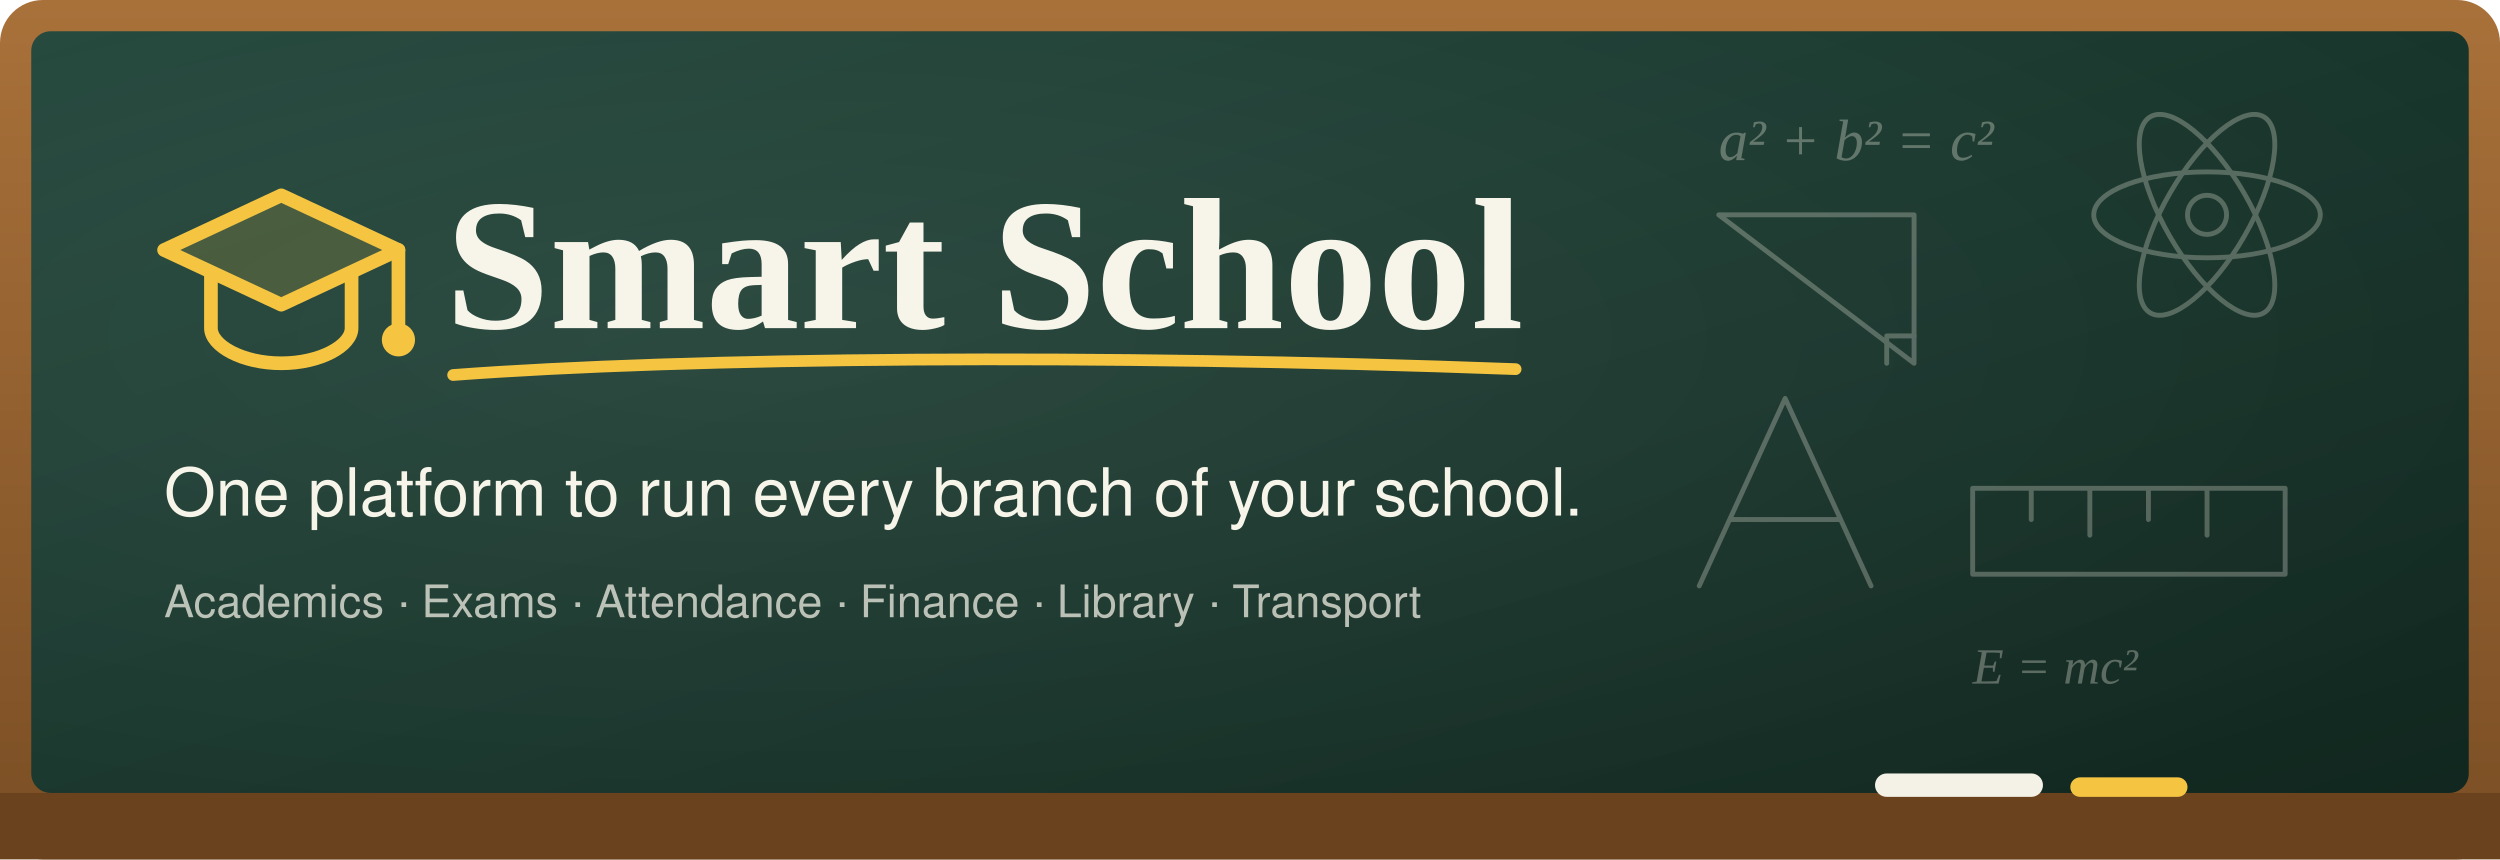
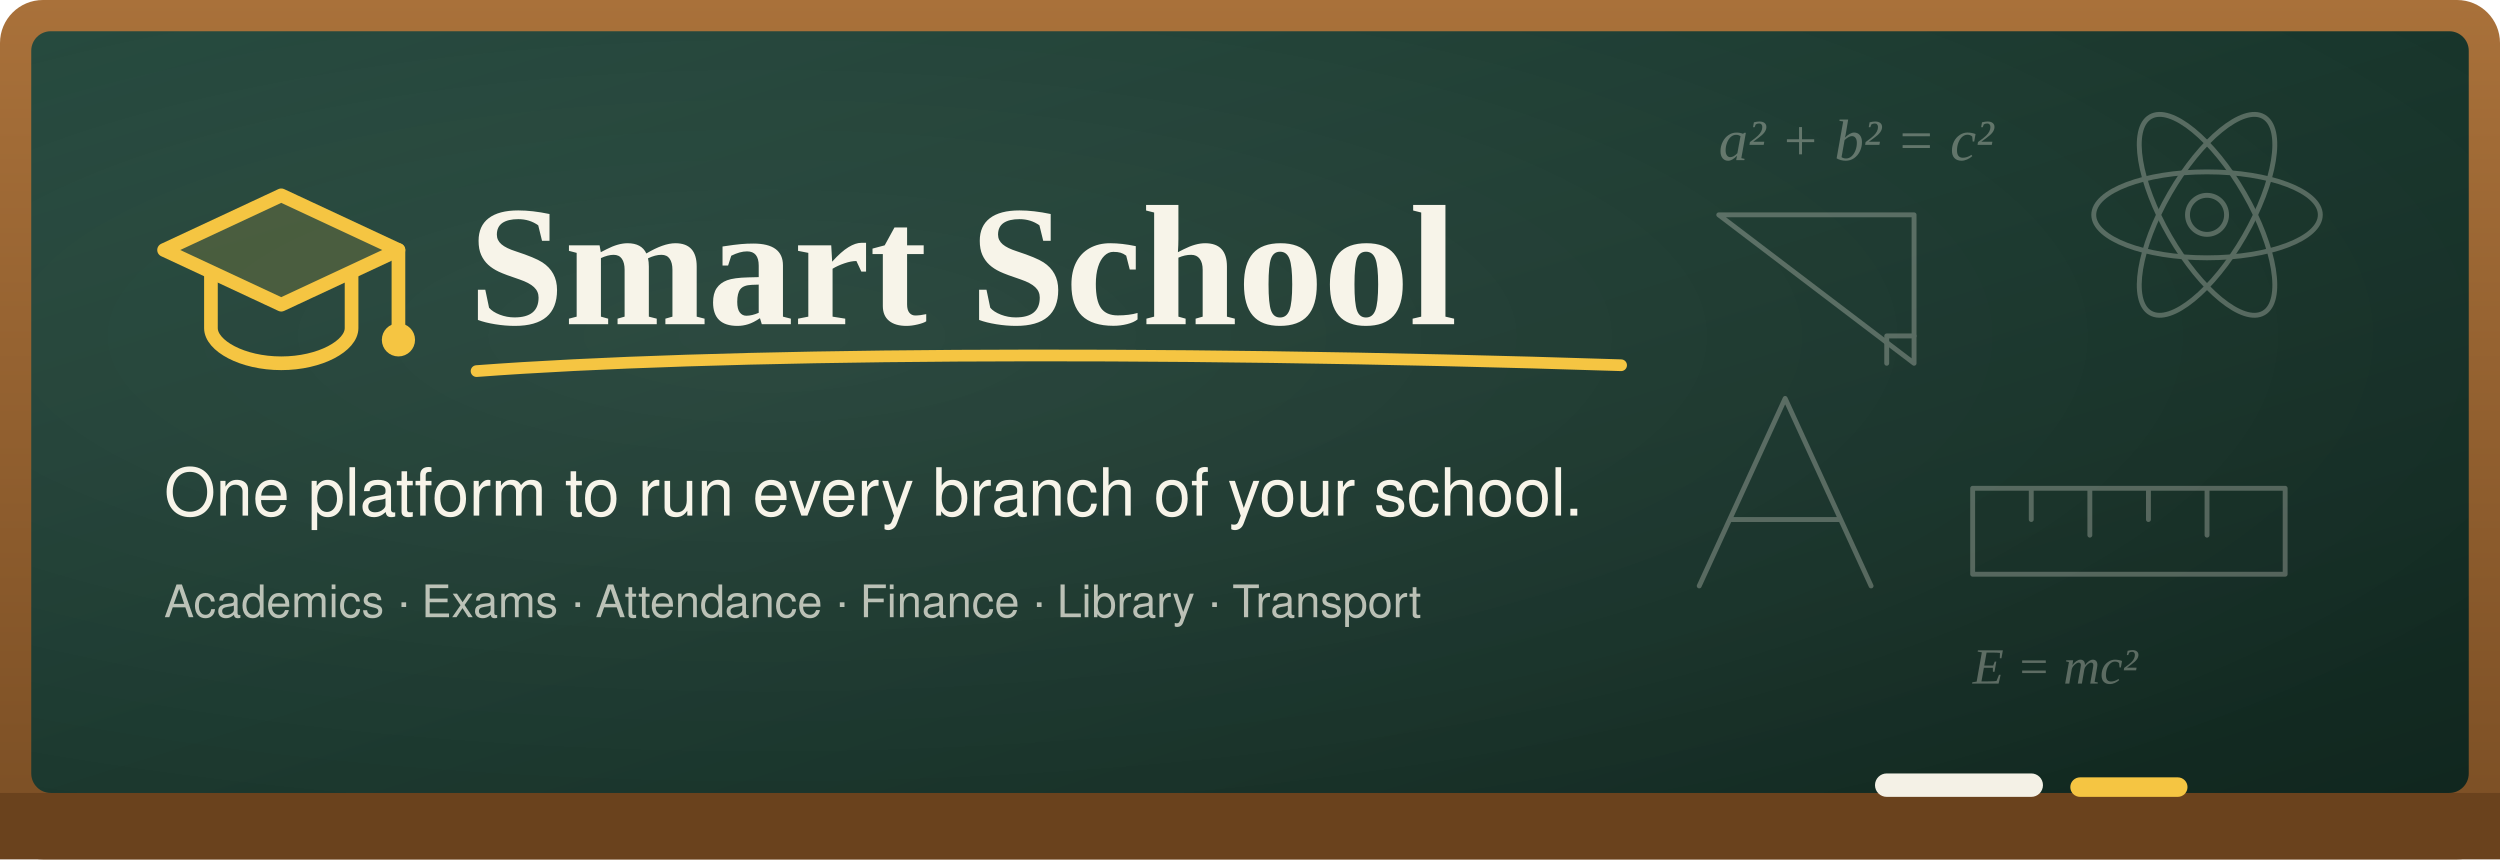
<svg xmlns="http://www.w3.org/2000/svg" viewBox="0 0 1280 440" width="1280" height="440" role="img" aria-label="Smart School: one platform to run every branch of your school">
  <defs>
    <linearGradient id="board" x1="0" y1="0" x2="1" y2="1">
      <stop offset="0" stop-color="#1F4438" />
      <stop offset="1" stop-color="#11271F" />
    </linearGradient>
    <linearGradient id="wood" x1="0" y1="0" x2="0" y2="1">
      <stop offset="0" stop-color="#A9713A" />
      <stop offset="1" stop-color="#7A4E24" />
    </linearGradient>
    <radialGradient id="smudge" cx="0.3" cy="0.4" r="0.8">
      <stop offset="0" stop-color="#FFFFFF" stop-opacity="0.08" />
      <stop offset="1" stop-color="#FFFFFF" stop-opacity="0" />
    </radialGradient>
    <style>
-       .underline { stroke-dasharray: 560; }
+       .underline { stroke-dasharray: 600; }
      @media (prefers-reduced-motion: no-preference) {
        .underline { animation: draw 1.6s ease-out both; }
      }
-       @keyframes draw { from { stroke-dashoffset: 560; } to { stroke-dashoffset: 0; } }
+       @keyframes draw { from { stroke-dashoffset: 600; } to { stroke-dashoffset: 0; } }
    </style>
  </defs>
  <rect width="1280" height="440" rx="22" fill="url(#wood)" />
  <rect x="16" y="16" width="1248" height="390" rx="10" fill="url(#board)" />
  <rect x="16" y="16" width="1248" height="390" rx="10" fill="url(#smudge)" />
  <rect x="0" y="406" width="1280" height="34" fill="#6A421D" />
  <rect x="960" y="396" width="86" height="12" rx="6" fill="#F4F1E6" />
  <rect x="1060" y="398" width="60" height="10" rx="5" fill="#F5C542" />
  <g fill="none" stroke="#F4F1E6" stroke-width="2.5" stroke-linecap="round" stroke-linejoin="round" opacity="0.28">
    <path d="M880 110l100 0 0 76z" />
    <path d="M966 186v-14h14" />
    <circle cx="1130" cy="110" r="10" />
    <ellipse cx="1130" cy="110" rx="58" ry="22" />
    <ellipse cx="1130" cy="110" rx="58" ry="22" transform="rotate(60 1130 110)" />
    <ellipse cx="1130" cy="110" rx="58" ry="22" transform="rotate(120 1130 110)" />
    <path d="M870 300l44-96 44 96M886 266h56" />
    <path d="M1010 250h160v44h-160zM1040 250v16M1070 250v24M1100 250v16M1130 250v24" />
  </g>
  <g font-family="Georgia, 'Times New Roman', serif" font-style="italic" fill="#F4F1E6" opacity="0.32">
    <text x="880" y="82" font-size="30">a² + b² = c²</text>
    <text x="1010" y="350" font-size="26">E = mc²</text>
  </g>
  <g transform="translate(84 92)" fill="none" stroke="#F5C542" stroke-width="7" stroke-linecap="round" stroke-linejoin="round">
    <path d="M60 8L120 36 60 64 0 36z" fill="#F5C542" fill-opacity="0.16" />
    <path d="M24 48v28c0 9 16 18 36 18s36-9 36-18V48" />
    <path d="M120 36v38" />
    <circle cx="120" cy="82" r="5" fill="#F5C542" />
  </g>
-   <text x="228" y="168" font-family="Georgia, 'Times New Roman', serif" font-size="96" font-weight="700" fill="#F7F4E9">Smart School</text>
-   <path class="underline" d="M232 192c120-9 330-11 544-3" fill="none" stroke="#F5C542" stroke-width="6" stroke-linecap="round" />
+   <text x="240" y="166" font-family="Georgia, 'Times New Roman', serif" font-size="88" font-weight="700" fill="#F7F4E9">Smart School</text>
+   <path class="underline" d="M244 190c120-9 340-11 586-3" fill="none" stroke="#F5C542" stroke-width="6" stroke-linecap="round" />
  <text x="84" y="264" font-family="'Segoe UI', Helvetica, Arial, sans-serif" font-size="34" fill="#F7F4E9">One platform to run every branch of your school.</text>
  <text x="84" y="316" font-family="'Segoe UI', Helvetica, Arial, sans-serif" font-size="23" fill="#F7F4E9" opacity="0.72">Academics  ·  Exams  ·  Attendance  ·  Finance  ·  Library  ·  Transport</text>
</svg>
